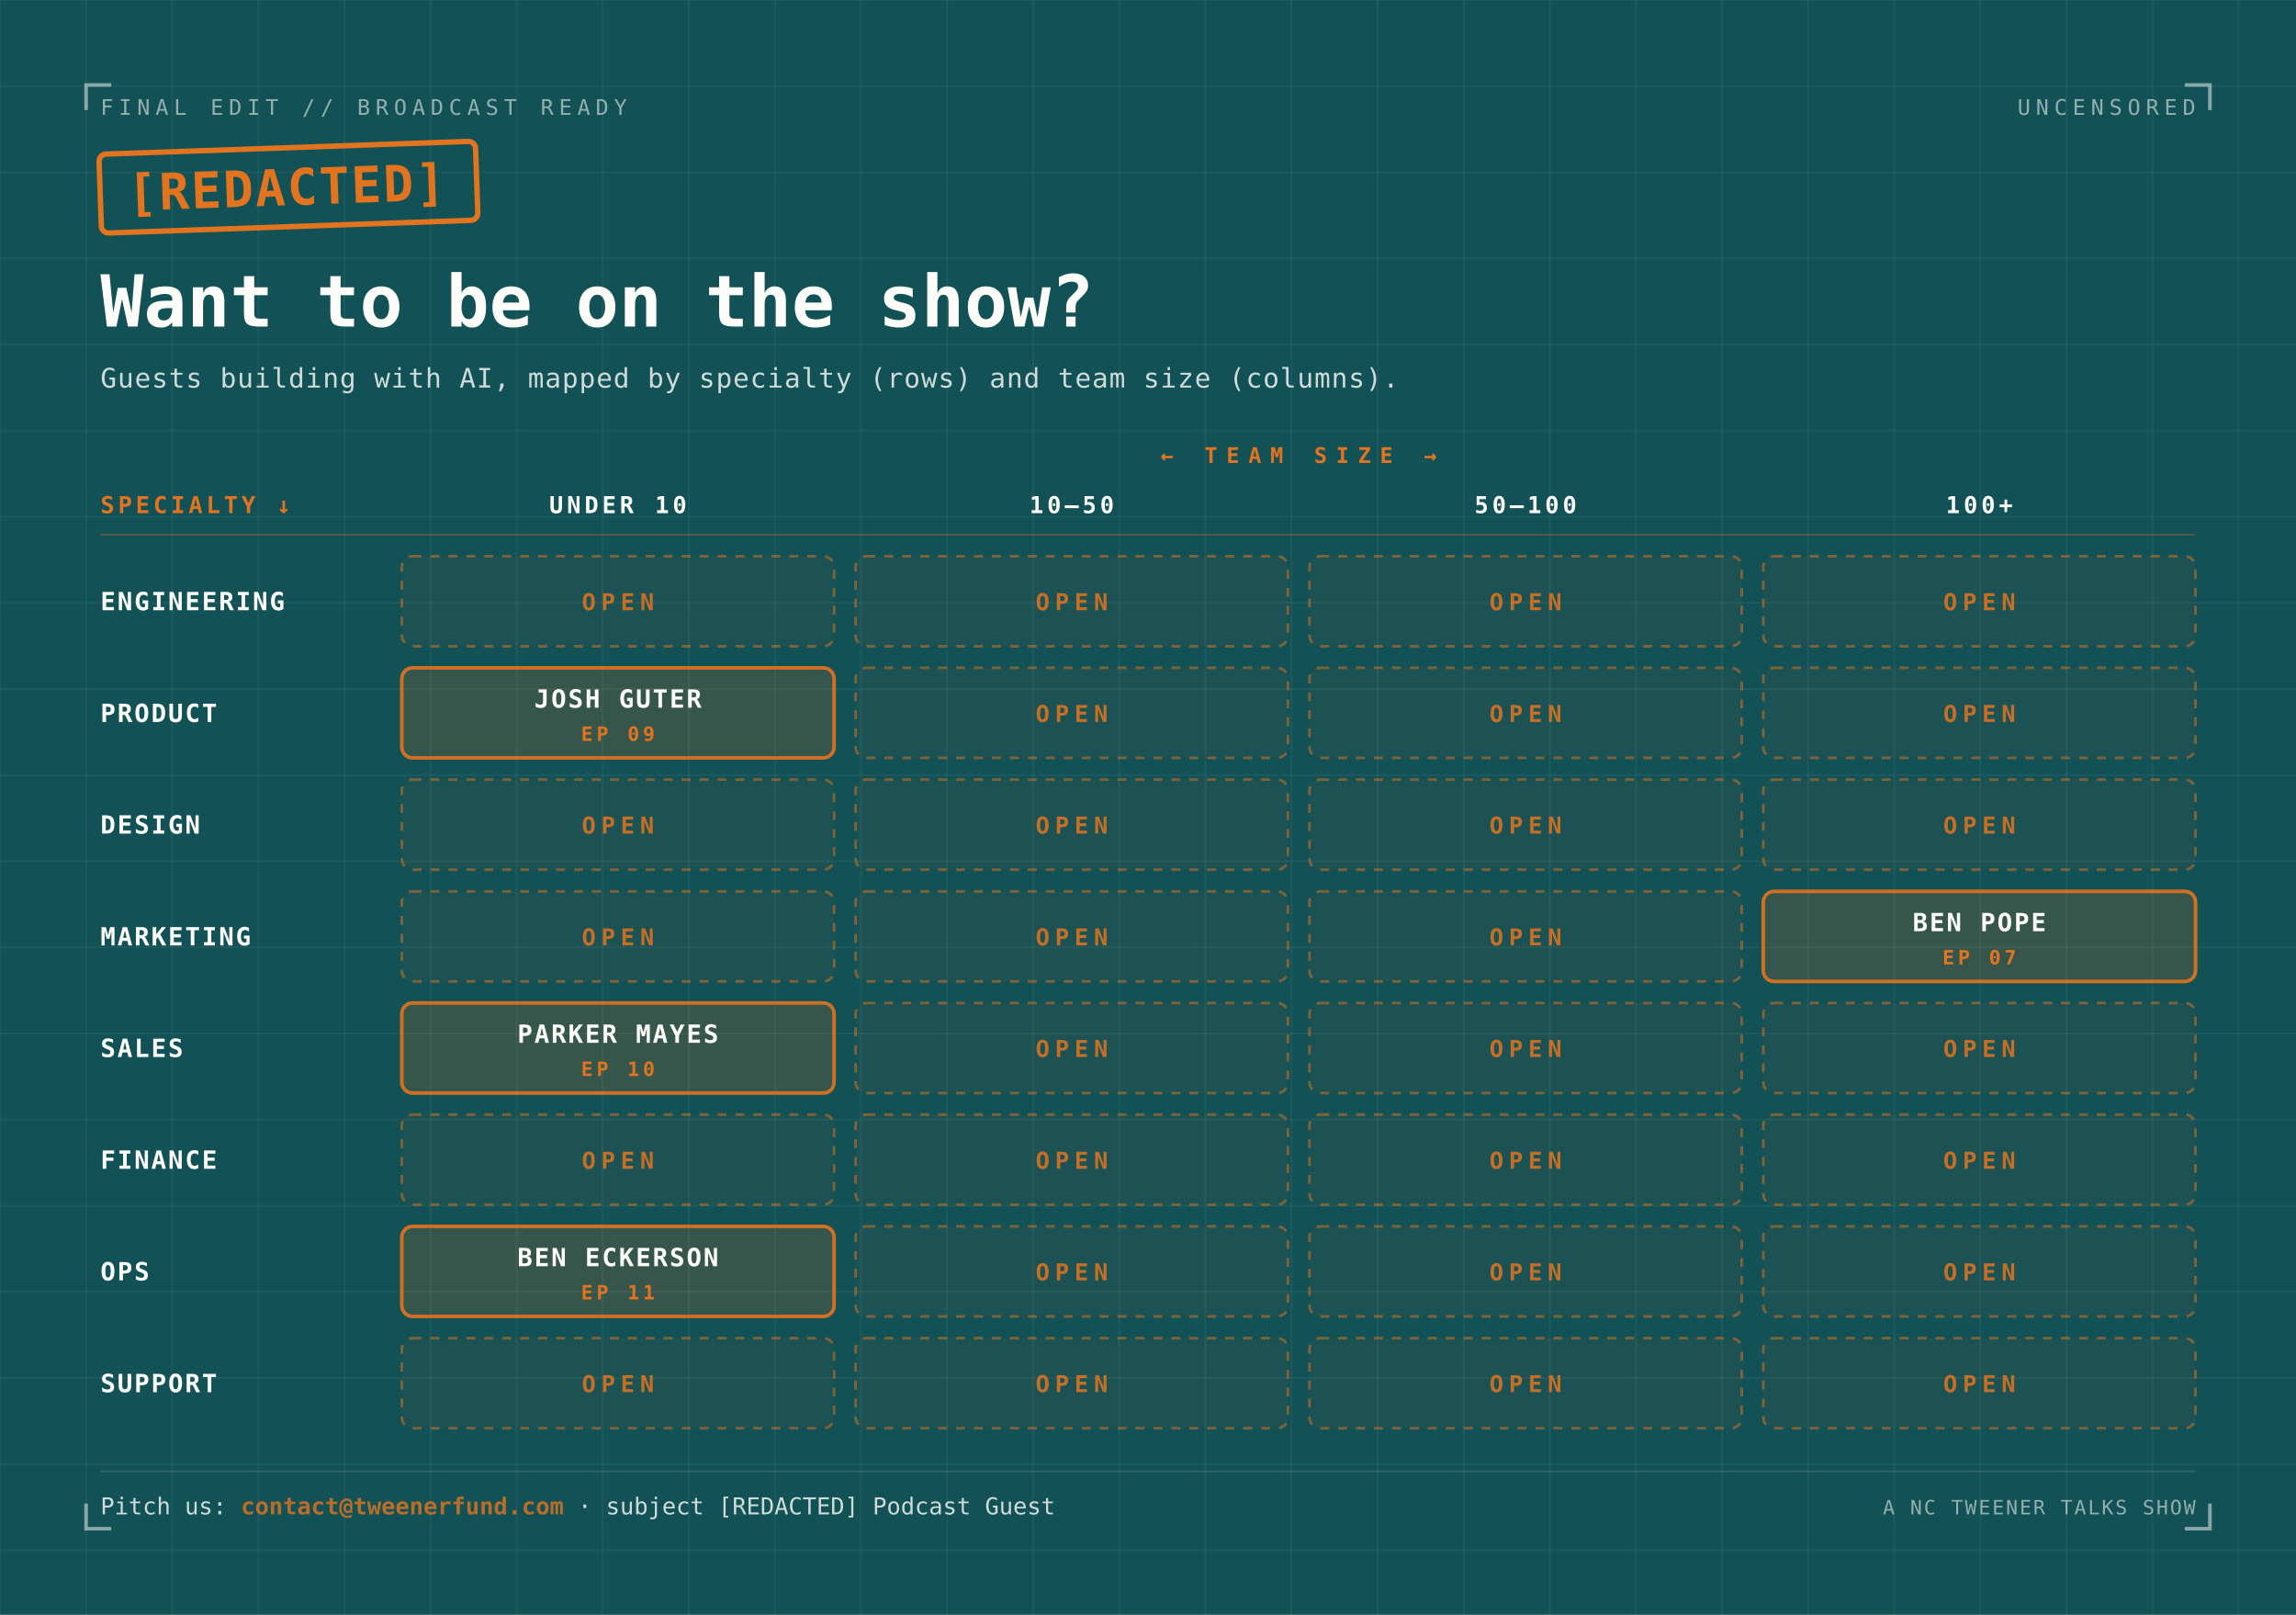
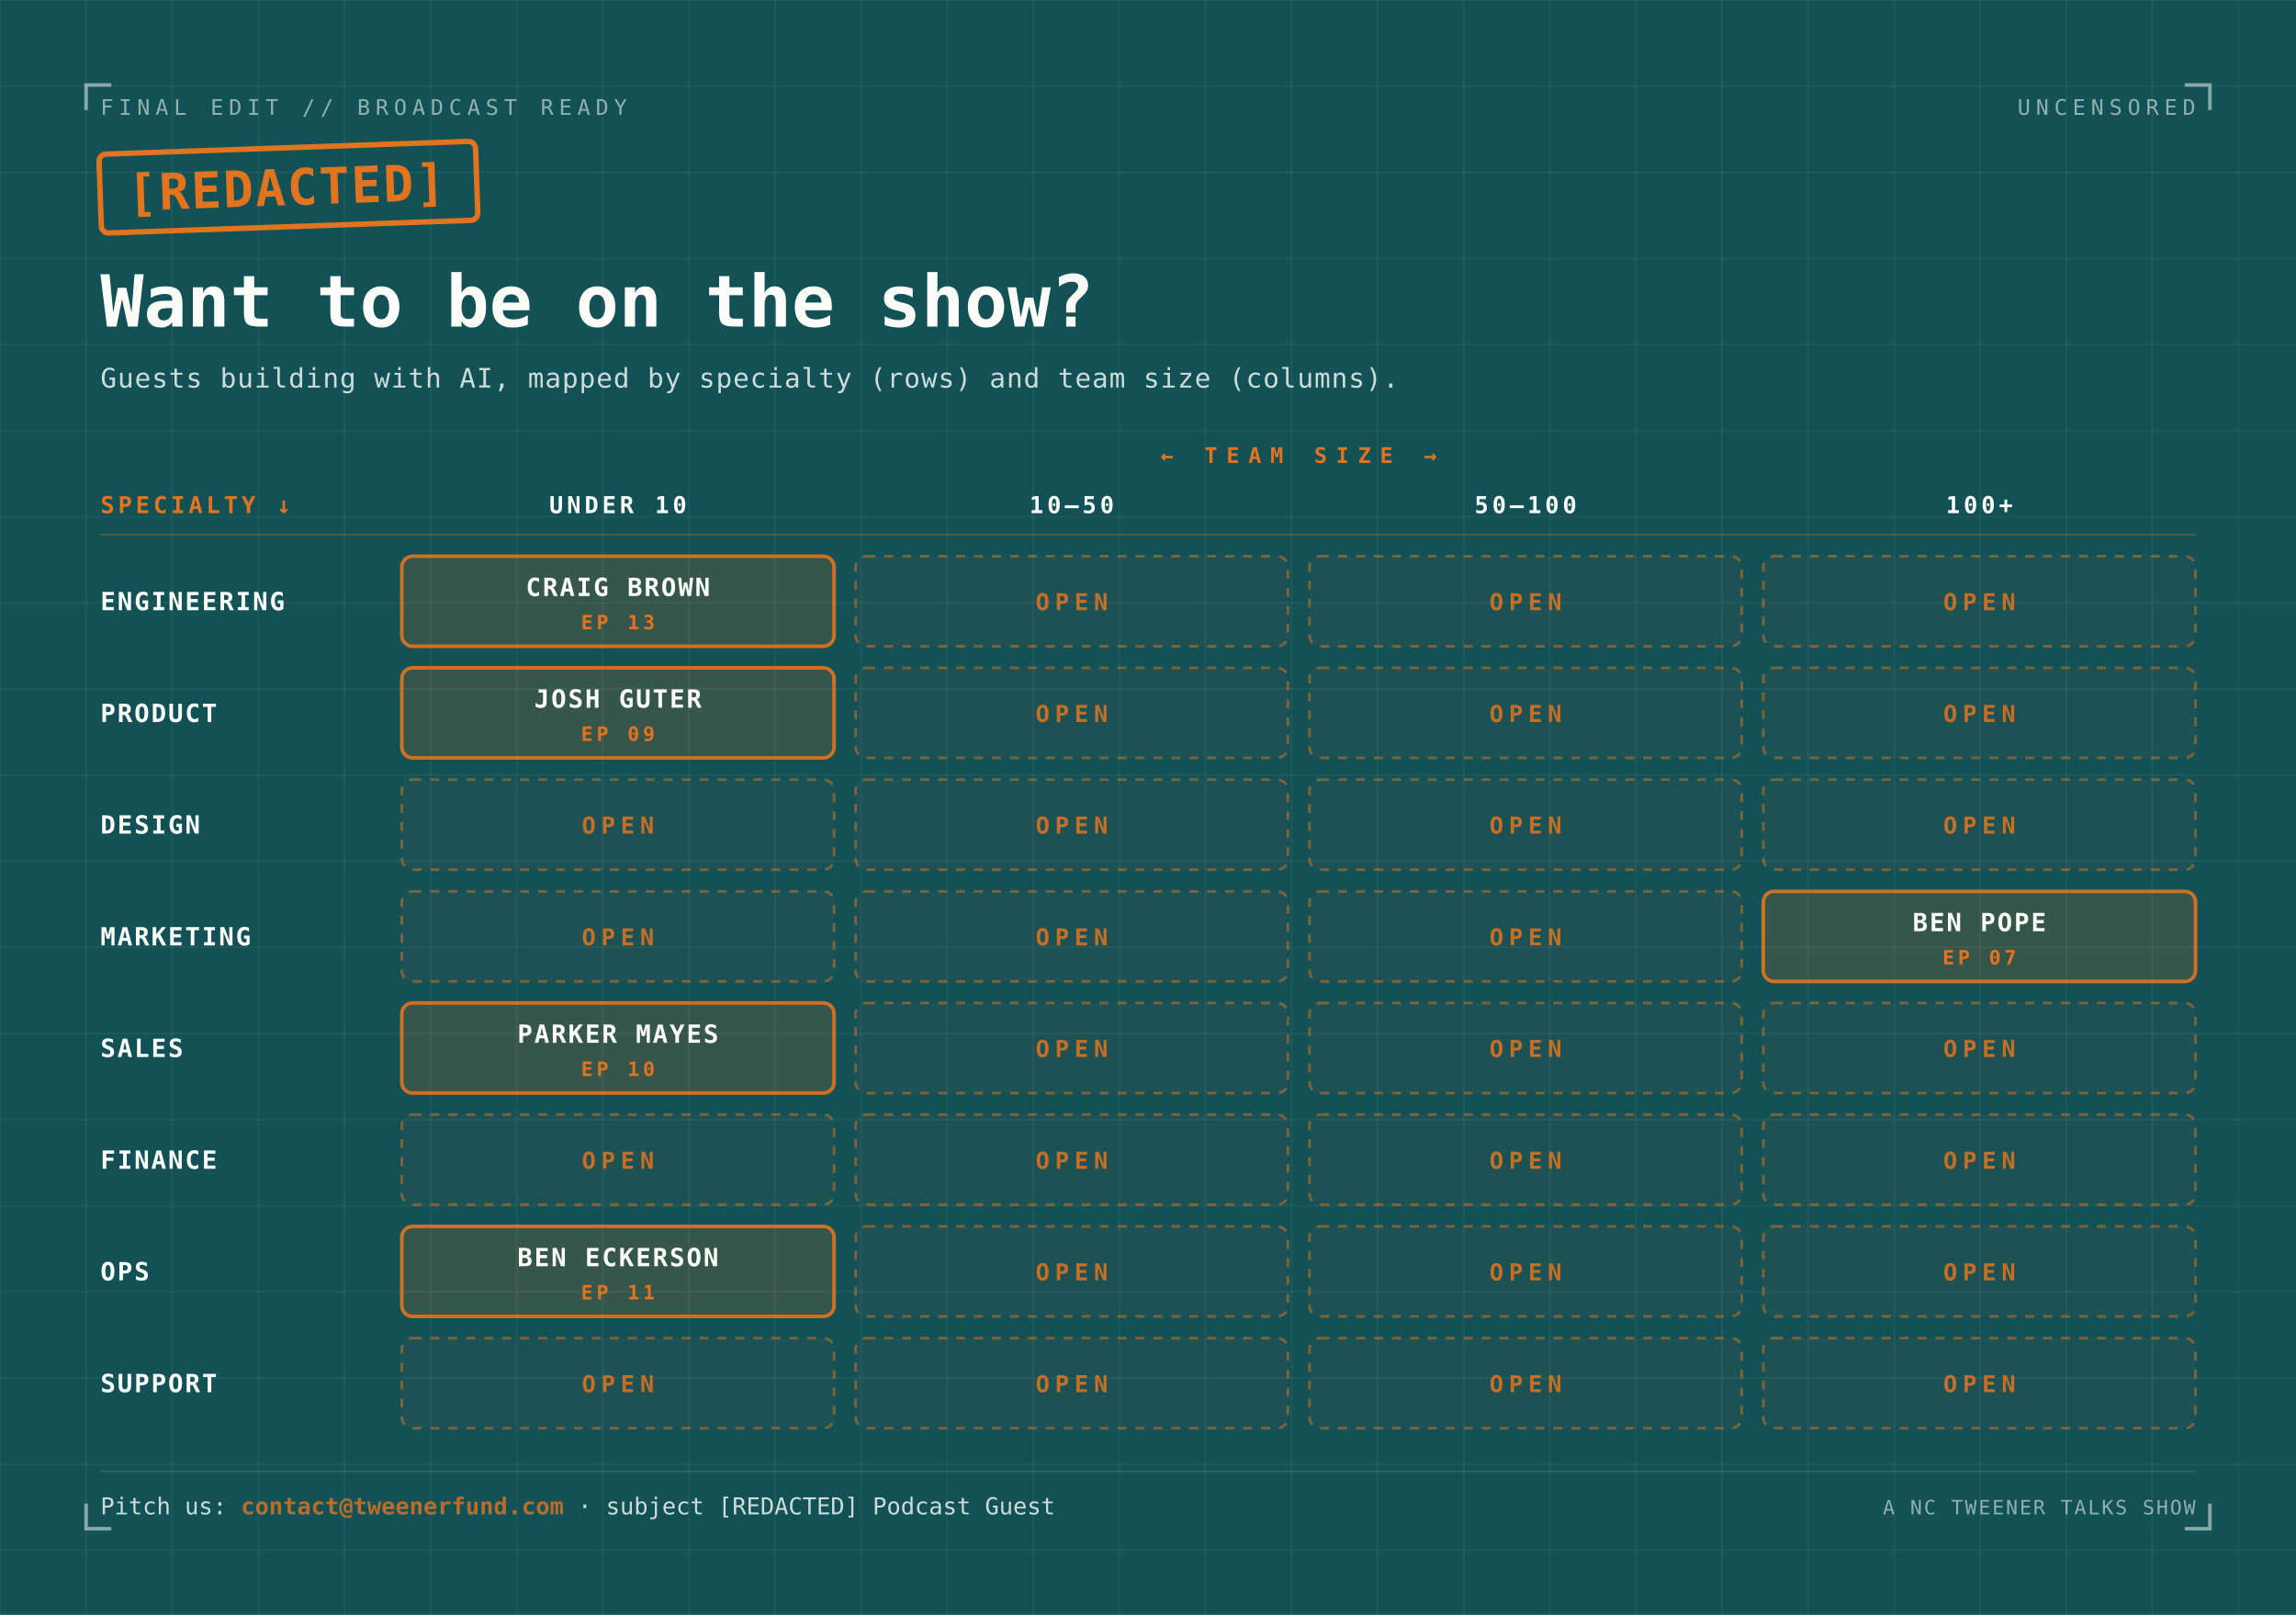
<svg xmlns="http://www.w3.org/2000/svg" width="1280" height="900" viewBox="0 0 1280 900" font-family="'JetBrains Mono', ui-monospace, SFMono-Regular, Menlo, monospace">
  <rect width="1280" height="900" fill="#125156" />
  <g stroke="#FFFFFF" stroke-opacity="0.05" stroke-width="1">
    <line x1="0" y1="0" x2="0" y2="900" />
    <line x1="48" y1="0" x2="48" y2="900" />
    <line x1="96" y1="0" x2="96" y2="900" />
    <line x1="144" y1="0" x2="144" y2="900" />
    <line x1="192" y1="0" x2="192" y2="900" />
    <line x1="240" y1="0" x2="240" y2="900" />
    <line x1="288" y1="0" x2="288" y2="900" />
    <line x1="336" y1="0" x2="336" y2="900" />
    <line x1="384" y1="0" x2="384" y2="900" />
    <line x1="432" y1="0" x2="432" y2="900" />
    <line x1="480" y1="0" x2="480" y2="900" />
    <line x1="528" y1="0" x2="528" y2="900" />
    <line x1="576" y1="0" x2="576" y2="900" />
    <line x1="624" y1="0" x2="624" y2="900" />
    <line x1="672" y1="0" x2="672" y2="900" />
    <line x1="720" y1="0" x2="720" y2="900" />
    <line x1="768" y1="0" x2="768" y2="900" />
    <line x1="816" y1="0" x2="816" y2="900" />
    <line x1="864" y1="0" x2="864" y2="900" />
    <line x1="912" y1="0" x2="912" y2="900" />
    <line x1="960" y1="0" x2="960" y2="900" />
    <line x1="1008" y1="0" x2="1008" y2="900" />
    <line x1="1056" y1="0" x2="1056" y2="900" />
    <line x1="1104" y1="0" x2="1104" y2="900" />
    <line x1="1152" y1="0" x2="1152" y2="900" />
    <line x1="1200" y1="0" x2="1200" y2="900" />
    <line x1="1248" y1="0" x2="1248" y2="900" />
    <line x1="0" y1="0" x2="1280" y2="0" />
    <line x1="0" y1="48" x2="1280" y2="48" />
    <line x1="0" y1="96" x2="1280" y2="96" />
    <line x1="0" y1="144" x2="1280" y2="144" />
    <line x1="0" y1="192" x2="1280" y2="192" />
    <line x1="0" y1="240" x2="1280" y2="240" />
    <line x1="0" y1="288" x2="1280" y2="288" />
    <line x1="0" y1="336" x2="1280" y2="336" />
    <line x1="0" y1="384" x2="1280" y2="384" />
    <line x1="0" y1="432" x2="1280" y2="432" />
    <line x1="0" y1="480" x2="1280" y2="480" />
    <line x1="0" y1="528" x2="1280" y2="528" />
    <line x1="0" y1="576" x2="1280" y2="576" />
    <line x1="0" y1="624" x2="1280" y2="624" />
    <line x1="0" y1="672" x2="1280" y2="672" />
    <line x1="0" y1="720" x2="1280" y2="720" />
    <line x1="0" y1="768" x2="1280" y2="768" />
    <line x1="0" y1="816" x2="1280" y2="816" />
    <line x1="0" y1="864" x2="1280" y2="864" />
  </g>
  <path d="M48 61.36 L48 47.36 L62 47.36" fill="none" stroke="#FCFDF8" stroke-opacity="0.5" stroke-width="2" />
  <path d="M1218 47.36 L1232 47.36 L1232 61.36" fill="none" stroke="#FCFDF8" stroke-opacity="0.5" stroke-width="2" />
  <path d="M48 838 L48 852 L62 852" fill="none" stroke="#FCFDF8" stroke-opacity="0.5" stroke-width="2" />
  <path d="M1218 852 L1232 852 L1232 838" fill="none" stroke="#FCFDF8" stroke-opacity="0.5" stroke-width="2" />
  <text x="56" y="64" font-size="12" letter-spacing="3" fill="rgba(252,253,248,0.55)">FINAL EDIT // BROADCAST READY</text>
  <text x="1224" y="64" text-anchor="end" font-size="12" letter-spacing="3" fill="rgba(252,253,248,0.55)">UNCENSORED</text>
  <g transform="translate(56,112) rotate(-2)">
    <rect x="0" y="-26" width="210" height="44" rx="4" fill="none" stroke="#E2741F" stroke-width="3" />
    <text x="15" y="6" font-size="28" font-weight="800" letter-spacing="1" fill="#E2741F">[REDACTED]</text>
  </g>
  <text x="56" y="182" font-size="40" font-weight="800" fill="#FCFDF8">Want to be on the show?</text>
  <text x="56" y="216" font-size="15" letter-spacing="0.5" fill="#FCFDF8" fill-opacity="0.8">Guests building with AI, mapped by specialty (rows) and team size (columns).</text>
  <text x="724.0" y="258" text-anchor="middle" font-size="12" font-weight="800" letter-spacing="5" fill="#E2741F">← TEAM SIZE →</text>
  <text x="56" y="286" font-size="13" font-weight="800" letter-spacing="2" fill="#E2741F">SPECIALTY ↓</text>
  <text x="344.5" y="286" text-anchor="middle" font-size="13" font-weight="700" letter-spacing="2" fill="#FCFDF8">UNDER 10</text>
  <text x="597.5" y="286" text-anchor="middle" font-size="13" font-weight="700" letter-spacing="2" fill="#FCFDF8">10–50</text>
  <text x="850.5" y="286" text-anchor="middle" font-size="13" font-weight="700" letter-spacing="2" fill="#FCFDF8">50–100</text>
  <text x="1103.5" y="286" text-anchor="middle" font-size="13" font-weight="700" letter-spacing="2" fill="#FCFDF8">100+</text>
  <line x1="56" y1="298" x2="1224" y2="298" stroke="#E2741F" stroke-opacity="0.3" />
  <text x="56" y="340.1" font-size="14" font-weight="700" letter-spacing="1" fill="#FCFDF8">ENGINEERING</text>
  <g>
-     <rect x="224.0" y="310.0" width="241.0" height="50.2" rx="6" fill="#E2741F" fill-opacity="0.05" stroke="#E2741F" stroke-opacity="0.5" stroke-width="1.5" stroke-dasharray="5 5" />
-     <text x="344.5" y="340.1" text-anchor="middle" font-family="'JetBrains Mono', ui-monospace, SFMono-Regular, Menlo, monospace" font-size="13" font-weight="600" letter-spacing="3" fill="#E2741F" fill-opacity="0.85">OPEN</text>
+     <rect x="224.0" y="310.0" width="241.0" height="50.2" rx="6" fill="#E2741F" fill-opacity="0.18" stroke="#E2741F" stroke-opacity="0.9" stroke-width="2" />
+     <text x="344.5" y="332.2" text-anchor="middle" font-family="'JetBrains Mono', ui-monospace, SFMono-Regular, Menlo, monospace" font-size="14" font-weight="800" letter-spacing="1" fill="#FCFDF8">CRAIG BROWN</text>
+     <text x="344.5" y="350.7" text-anchor="middle" font-family="'JetBrains Mono', ui-monospace, SFMono-Regular, Menlo, monospace" font-size="11" font-weight="700" letter-spacing="2" fill="#E2741F">EP 13</text>
  </g>
  <g>
    <rect x="477.0" y="310.0" width="241.0" height="50.2" rx="6" fill="#E2741F" fill-opacity="0.05" stroke="#E2741F" stroke-opacity="0.5" stroke-width="1.5" stroke-dasharray="5 5" />
    <text x="597.5" y="340.1" text-anchor="middle" font-family="'JetBrains Mono', ui-monospace, SFMono-Regular, Menlo, monospace" font-size="13" font-weight="600" letter-spacing="3" fill="#E2741F" fill-opacity="0.85">OPEN</text>
  </g>
  <g>
    <rect x="730.0" y="310.0" width="241.0" height="50.2" rx="6" fill="#E2741F" fill-opacity="0.05" stroke="#E2741F" stroke-opacity="0.5" stroke-width="1.5" stroke-dasharray="5 5" />
    <text x="850.5" y="340.1" text-anchor="middle" font-family="'JetBrains Mono', ui-monospace, SFMono-Regular, Menlo, monospace" font-size="13" font-weight="600" letter-spacing="3" fill="#E2741F" fill-opacity="0.85">OPEN</text>
  </g>
  <g>
    <rect x="983.0" y="310.0" width="241.0" height="50.2" rx="6" fill="#E2741F" fill-opacity="0.05" stroke="#E2741F" stroke-opacity="0.5" stroke-width="1.5" stroke-dasharray="5 5" />
    <text x="1103.5" y="340.1" text-anchor="middle" font-family="'JetBrains Mono', ui-monospace, SFMono-Regular, Menlo, monospace" font-size="13" font-weight="600" letter-spacing="3" fill="#E2741F" fill-opacity="0.85">OPEN</text>
  </g>
  <text x="56" y="402.4" font-size="14" font-weight="700" letter-spacing="1" fill="#FCFDF8">PRODUCT</text>
  <g>
    <rect x="224.0" y="372.2" width="241.0" height="50.2" rx="6" fill="#E2741F" fill-opacity="0.18" stroke="#E2741F" stroke-opacity="0.9" stroke-width="2" />
    <text x="344.5" y="394.4" text-anchor="middle" font-family="'JetBrains Mono', ui-monospace, SFMono-Regular, Menlo, monospace" font-size="14" font-weight="800" letter-spacing="1" fill="#FCFDF8">JOSH GUTER</text>
    <text x="344.5" y="412.9" text-anchor="middle" font-family="'JetBrains Mono', ui-monospace, SFMono-Regular, Menlo, monospace" font-size="11" font-weight="700" letter-spacing="2" fill="#E2741F">EP 09</text>
  </g>
  <g>
    <rect x="477.0" y="372.2" width="241.0" height="50.2" rx="6" fill="#E2741F" fill-opacity="0.05" stroke="#E2741F" stroke-opacity="0.5" stroke-width="1.5" stroke-dasharray="5 5" />
    <text x="597.5" y="402.4" text-anchor="middle" font-family="'JetBrains Mono', ui-monospace, SFMono-Regular, Menlo, monospace" font-size="13" font-weight="600" letter-spacing="3" fill="#E2741F" fill-opacity="0.85">OPEN</text>
  </g>
  <g>
    <rect x="730.0" y="372.2" width="241.0" height="50.2" rx="6" fill="#E2741F" fill-opacity="0.05" stroke="#E2741F" stroke-opacity="0.5" stroke-width="1.5" stroke-dasharray="5 5" />
    <text x="850.5" y="402.4" text-anchor="middle" font-family="'JetBrains Mono', ui-monospace, SFMono-Regular, Menlo, monospace" font-size="13" font-weight="600" letter-spacing="3" fill="#E2741F" fill-opacity="0.85">OPEN</text>
  </g>
  <g>
    <rect x="983.0" y="372.2" width="241.0" height="50.2" rx="6" fill="#E2741F" fill-opacity="0.05" stroke="#E2741F" stroke-opacity="0.5" stroke-width="1.5" stroke-dasharray="5 5" />
    <text x="1103.5" y="402.4" text-anchor="middle" font-family="'JetBrains Mono', ui-monospace, SFMono-Regular, Menlo, monospace" font-size="13" font-weight="600" letter-spacing="3" fill="#E2741F" fill-opacity="0.85">OPEN</text>
  </g>
  <text x="56" y="464.6" font-size="14" font-weight="700" letter-spacing="1" fill="#FCFDF8">DESIGN</text>
  <g>
    <rect x="224.0" y="434.5" width="241.0" height="50.2" rx="6" fill="#E2741F" fill-opacity="0.05" stroke="#E2741F" stroke-opacity="0.5" stroke-width="1.5" stroke-dasharray="5 5" />
    <text x="344.5" y="464.6" text-anchor="middle" font-family="'JetBrains Mono', ui-monospace, SFMono-Regular, Menlo, monospace" font-size="13" font-weight="600" letter-spacing="3" fill="#E2741F" fill-opacity="0.85">OPEN</text>
  </g>
  <g>
    <rect x="477.0" y="434.5" width="241.0" height="50.2" rx="6" fill="#E2741F" fill-opacity="0.05" stroke="#E2741F" stroke-opacity="0.5" stroke-width="1.5" stroke-dasharray="5 5" />
    <text x="597.5" y="464.6" text-anchor="middle" font-family="'JetBrains Mono', ui-monospace, SFMono-Regular, Menlo, monospace" font-size="13" font-weight="600" letter-spacing="3" fill="#E2741F" fill-opacity="0.85">OPEN</text>
  </g>
  <g>
    <rect x="730.0" y="434.5" width="241.0" height="50.2" rx="6" fill="#E2741F" fill-opacity="0.05" stroke="#E2741F" stroke-opacity="0.5" stroke-width="1.5" stroke-dasharray="5 5" />
    <text x="850.5" y="464.6" text-anchor="middle" font-family="'JetBrains Mono', ui-monospace, SFMono-Regular, Menlo, monospace" font-size="13" font-weight="600" letter-spacing="3" fill="#E2741F" fill-opacity="0.85">OPEN</text>
  </g>
  <g>
    <rect x="983.0" y="434.5" width="241.0" height="50.2" rx="6" fill="#E2741F" fill-opacity="0.05" stroke="#E2741F" stroke-opacity="0.5" stroke-width="1.5" stroke-dasharray="5 5" />
    <text x="1103.5" y="464.6" text-anchor="middle" font-family="'JetBrains Mono', ui-monospace, SFMono-Regular, Menlo, monospace" font-size="13" font-weight="600" letter-spacing="3" fill="#E2741F" fill-opacity="0.85">OPEN</text>
  </g>
  <text x="56" y="526.9" font-size="14" font-weight="700" letter-spacing="1" fill="#FCFDF8">MARKETING</text>
  <g>
    <rect x="224.0" y="496.8" width="241.0" height="50.2" rx="6" fill="#E2741F" fill-opacity="0.05" stroke="#E2741F" stroke-opacity="0.5" stroke-width="1.5" stroke-dasharray="5 5" />
    <text x="344.5" y="526.9" text-anchor="middle" font-family="'JetBrains Mono', ui-monospace, SFMono-Regular, Menlo, monospace" font-size="13" font-weight="600" letter-spacing="3" fill="#E2741F" fill-opacity="0.85">OPEN</text>
  </g>
  <g>
    <rect x="477.0" y="496.8" width="241.0" height="50.2" rx="6" fill="#E2741F" fill-opacity="0.05" stroke="#E2741F" stroke-opacity="0.5" stroke-width="1.5" stroke-dasharray="5 5" />
    <text x="597.5" y="526.9" text-anchor="middle" font-family="'JetBrains Mono', ui-monospace, SFMono-Regular, Menlo, monospace" font-size="13" font-weight="600" letter-spacing="3" fill="#E2741F" fill-opacity="0.85">OPEN</text>
  </g>
  <g>
    <rect x="730.0" y="496.8" width="241.0" height="50.2" rx="6" fill="#E2741F" fill-opacity="0.05" stroke="#E2741F" stroke-opacity="0.5" stroke-width="1.5" stroke-dasharray="5 5" />
    <text x="850.5" y="526.9" text-anchor="middle" font-family="'JetBrains Mono', ui-monospace, SFMono-Regular, Menlo, monospace" font-size="13" font-weight="600" letter-spacing="3" fill="#E2741F" fill-opacity="0.85">OPEN</text>
  </g>
  <g>
    <rect x="983.0" y="496.8" width="241.0" height="50.2" rx="6" fill="#E2741F" fill-opacity="0.18" stroke="#E2741F" stroke-opacity="0.9" stroke-width="2" />
    <text x="1103.5" y="519.0" text-anchor="middle" font-family="'JetBrains Mono', ui-monospace, SFMono-Regular, Menlo, monospace" font-size="14" font-weight="800" letter-spacing="1" fill="#FCFDF8">BEN POPE</text>
    <text x="1103.5" y="537.5" text-anchor="middle" font-family="'JetBrains Mono', ui-monospace, SFMono-Regular, Menlo, monospace" font-size="11" font-weight="700" letter-spacing="2" fill="#E2741F">EP 07</text>
  </g>
  <text x="56" y="589.1" font-size="14" font-weight="700" letter-spacing="1" fill="#FCFDF8">SALES</text>
  <g>
    <rect x="224.0" y="559.0" width="241.0" height="50.2" rx="6" fill="#E2741F" fill-opacity="0.18" stroke="#E2741F" stroke-opacity="0.9" stroke-width="2" />
    <text x="344.5" y="581.2" text-anchor="middle" font-family="'JetBrains Mono', ui-monospace, SFMono-Regular, Menlo, monospace" font-size="14" font-weight="800" letter-spacing="1" fill="#FCFDF8">PARKER MAYES</text>
    <text x="344.5" y="599.7" text-anchor="middle" font-family="'JetBrains Mono', ui-monospace, SFMono-Regular, Menlo, monospace" font-size="11" font-weight="700" letter-spacing="2" fill="#E2741F">EP 10</text>
  </g>
  <g>
    <rect x="477.0" y="559.0" width="241.0" height="50.2" rx="6" fill="#E2741F" fill-opacity="0.05" stroke="#E2741F" stroke-opacity="0.5" stroke-width="1.5" stroke-dasharray="5 5" />
    <text x="597.5" y="589.1" text-anchor="middle" font-family="'JetBrains Mono', ui-monospace, SFMono-Regular, Menlo, monospace" font-size="13" font-weight="600" letter-spacing="3" fill="#E2741F" fill-opacity="0.85">OPEN</text>
  </g>
  <g>
    <rect x="730.0" y="559.0" width="241.0" height="50.2" rx="6" fill="#E2741F" fill-opacity="0.05" stroke="#E2741F" stroke-opacity="0.5" stroke-width="1.5" stroke-dasharray="5 5" />
    <text x="850.5" y="589.1" text-anchor="middle" font-family="'JetBrains Mono', ui-monospace, SFMono-Regular, Menlo, monospace" font-size="13" font-weight="600" letter-spacing="3" fill="#E2741F" fill-opacity="0.85">OPEN</text>
  </g>
  <g>
    <rect x="983.0" y="559.0" width="241.0" height="50.2" rx="6" fill="#E2741F" fill-opacity="0.05" stroke="#E2741F" stroke-opacity="0.5" stroke-width="1.5" stroke-dasharray="5 5" />
    <text x="1103.5" y="589.1" text-anchor="middle" font-family="'JetBrains Mono', ui-monospace, SFMono-Regular, Menlo, monospace" font-size="13" font-weight="600" letter-spacing="3" fill="#E2741F" fill-opacity="0.85">OPEN</text>
  </g>
  <text x="56" y="651.4" font-size="14" font-weight="700" letter-spacing="1" fill="#FCFDF8">FINANCE</text>
  <g>
    <rect x="224.0" y="621.2" width="241.0" height="50.2" rx="6" fill="#E2741F" fill-opacity="0.05" stroke="#E2741F" stroke-opacity="0.5" stroke-width="1.5" stroke-dasharray="5 5" />
    <text x="344.5" y="651.4" text-anchor="middle" font-family="'JetBrains Mono', ui-monospace, SFMono-Regular, Menlo, monospace" font-size="13" font-weight="600" letter-spacing="3" fill="#E2741F" fill-opacity="0.85">OPEN</text>
  </g>
  <g>
    <rect x="477.0" y="621.2" width="241.0" height="50.2" rx="6" fill="#E2741F" fill-opacity="0.05" stroke="#E2741F" stroke-opacity="0.5" stroke-width="1.5" stroke-dasharray="5 5" />
    <text x="597.5" y="651.4" text-anchor="middle" font-family="'JetBrains Mono', ui-monospace, SFMono-Regular, Menlo, monospace" font-size="13" font-weight="600" letter-spacing="3" fill="#E2741F" fill-opacity="0.85">OPEN</text>
  </g>
  <g>
    <rect x="730.0" y="621.2" width="241.0" height="50.2" rx="6" fill="#E2741F" fill-opacity="0.05" stroke="#E2741F" stroke-opacity="0.5" stroke-width="1.5" stroke-dasharray="5 5" />
    <text x="850.5" y="651.4" text-anchor="middle" font-family="'JetBrains Mono', ui-monospace, SFMono-Regular, Menlo, monospace" font-size="13" font-weight="600" letter-spacing="3" fill="#E2741F" fill-opacity="0.85">OPEN</text>
  </g>
  <g>
    <rect x="983.0" y="621.2" width="241.0" height="50.2" rx="6" fill="#E2741F" fill-opacity="0.05" stroke="#E2741F" stroke-opacity="0.5" stroke-width="1.5" stroke-dasharray="5 5" />
    <text x="1103.5" y="651.4" text-anchor="middle" font-family="'JetBrains Mono', ui-monospace, SFMono-Regular, Menlo, monospace" font-size="13" font-weight="600" letter-spacing="3" fill="#E2741F" fill-opacity="0.85">OPEN</text>
  </g>
  <text x="56" y="713.6" font-size="14" font-weight="700" letter-spacing="1" fill="#FCFDF8">OPS</text>
  <g>
    <rect x="224.0" y="683.5" width="241.0" height="50.2" rx="6" fill="#E2741F" fill-opacity="0.18" stroke="#E2741F" stroke-opacity="0.9" stroke-width="2" />
    <text x="344.5" y="705.7" text-anchor="middle" font-family="'JetBrains Mono', ui-monospace, SFMono-Regular, Menlo, monospace" font-size="14" font-weight="800" letter-spacing="1" fill="#FCFDF8">BEN ECKERSON</text>
    <text x="344.5" y="724.2" text-anchor="middle" font-family="'JetBrains Mono', ui-monospace, SFMono-Regular, Menlo, monospace" font-size="11" font-weight="700" letter-spacing="2" fill="#E2741F">EP 11</text>
  </g>
  <g>
    <rect x="477.0" y="683.5" width="241.0" height="50.2" rx="6" fill="#E2741F" fill-opacity="0.05" stroke="#E2741F" stroke-opacity="0.5" stroke-width="1.5" stroke-dasharray="5 5" />
    <text x="597.5" y="713.6" text-anchor="middle" font-family="'JetBrains Mono', ui-monospace, SFMono-Regular, Menlo, monospace" font-size="13" font-weight="600" letter-spacing="3" fill="#E2741F" fill-opacity="0.85">OPEN</text>
  </g>
  <g>
    <rect x="730.0" y="683.5" width="241.0" height="50.2" rx="6" fill="#E2741F" fill-opacity="0.05" stroke="#E2741F" stroke-opacity="0.5" stroke-width="1.5" stroke-dasharray="5 5" />
    <text x="850.5" y="713.6" text-anchor="middle" font-family="'JetBrains Mono', ui-monospace, SFMono-Regular, Menlo, monospace" font-size="13" font-weight="600" letter-spacing="3" fill="#E2741F" fill-opacity="0.85">OPEN</text>
  </g>
  <g>
    <rect x="983.0" y="683.5" width="241.0" height="50.2" rx="6" fill="#E2741F" fill-opacity="0.05" stroke="#E2741F" stroke-opacity="0.5" stroke-width="1.5" stroke-dasharray="5 5" />
    <text x="1103.5" y="713.6" text-anchor="middle" font-family="'JetBrains Mono', ui-monospace, SFMono-Regular, Menlo, monospace" font-size="13" font-weight="600" letter-spacing="3" fill="#E2741F" fill-opacity="0.85">OPEN</text>
  </g>
  <text x="56" y="775.9" font-size="14" font-weight="700" letter-spacing="1" fill="#FCFDF8">SUPPORT</text>
  <g>
    <rect x="224.0" y="745.8" width="241.0" height="50.2" rx="6" fill="#E2741F" fill-opacity="0.05" stroke="#E2741F" stroke-opacity="0.5" stroke-width="1.5" stroke-dasharray="5 5" />
    <text x="344.5" y="775.9" text-anchor="middle" font-family="'JetBrains Mono', ui-monospace, SFMono-Regular, Menlo, monospace" font-size="13" font-weight="600" letter-spacing="3" fill="#E2741F" fill-opacity="0.85">OPEN</text>
  </g>
  <g>
    <rect x="477.0" y="745.8" width="241.0" height="50.2" rx="6" fill="#E2741F" fill-opacity="0.05" stroke="#E2741F" stroke-opacity="0.5" stroke-width="1.5" stroke-dasharray="5 5" />
    <text x="597.5" y="775.9" text-anchor="middle" font-family="'JetBrains Mono', ui-monospace, SFMono-Regular, Menlo, monospace" font-size="13" font-weight="600" letter-spacing="3" fill="#E2741F" fill-opacity="0.85">OPEN</text>
  </g>
  <g>
    <rect x="730.0" y="745.8" width="241.0" height="50.2" rx="6" fill="#E2741F" fill-opacity="0.05" stroke="#E2741F" stroke-opacity="0.5" stroke-width="1.5" stroke-dasharray="5 5" />
    <text x="850.5" y="775.9" text-anchor="middle" font-family="'JetBrains Mono', ui-monospace, SFMono-Regular, Menlo, monospace" font-size="13" font-weight="600" letter-spacing="3" fill="#E2741F" fill-opacity="0.85">OPEN</text>
  </g>
  <g>
    <rect x="983.0" y="745.8" width="241.0" height="50.2" rx="6" fill="#E2741F" fill-opacity="0.05" stroke="#E2741F" stroke-opacity="0.5" stroke-width="1.5" stroke-dasharray="5 5" />
    <text x="1103.5" y="775.9" text-anchor="middle" font-family="'JetBrains Mono', ui-monospace, SFMono-Regular, Menlo, monospace" font-size="13" font-weight="600" letter-spacing="3" fill="#E2741F" fill-opacity="0.85">OPEN</text>
  </g>
  <line x1="56" y1="820.0" x2="1224" y2="820.0" stroke="#FCFDF8" stroke-opacity="0.12" />
  <text x="56" y="844.0" font-size="13" fill="#FCFDF8" fill-opacity="0.8">Pitch us: <tspan fill="#E2741F" font-weight="700">contact@tweenerfund.com</tspan>  ·  subject [REDACTED] Podcast Guest</text>
  <text x="1224" y="844.0" text-anchor="end" font-size="11" letter-spacing="1" fill="rgba(252,253,248,0.55)">A NC TWEENER TALKS SHOW</text>
</svg>
